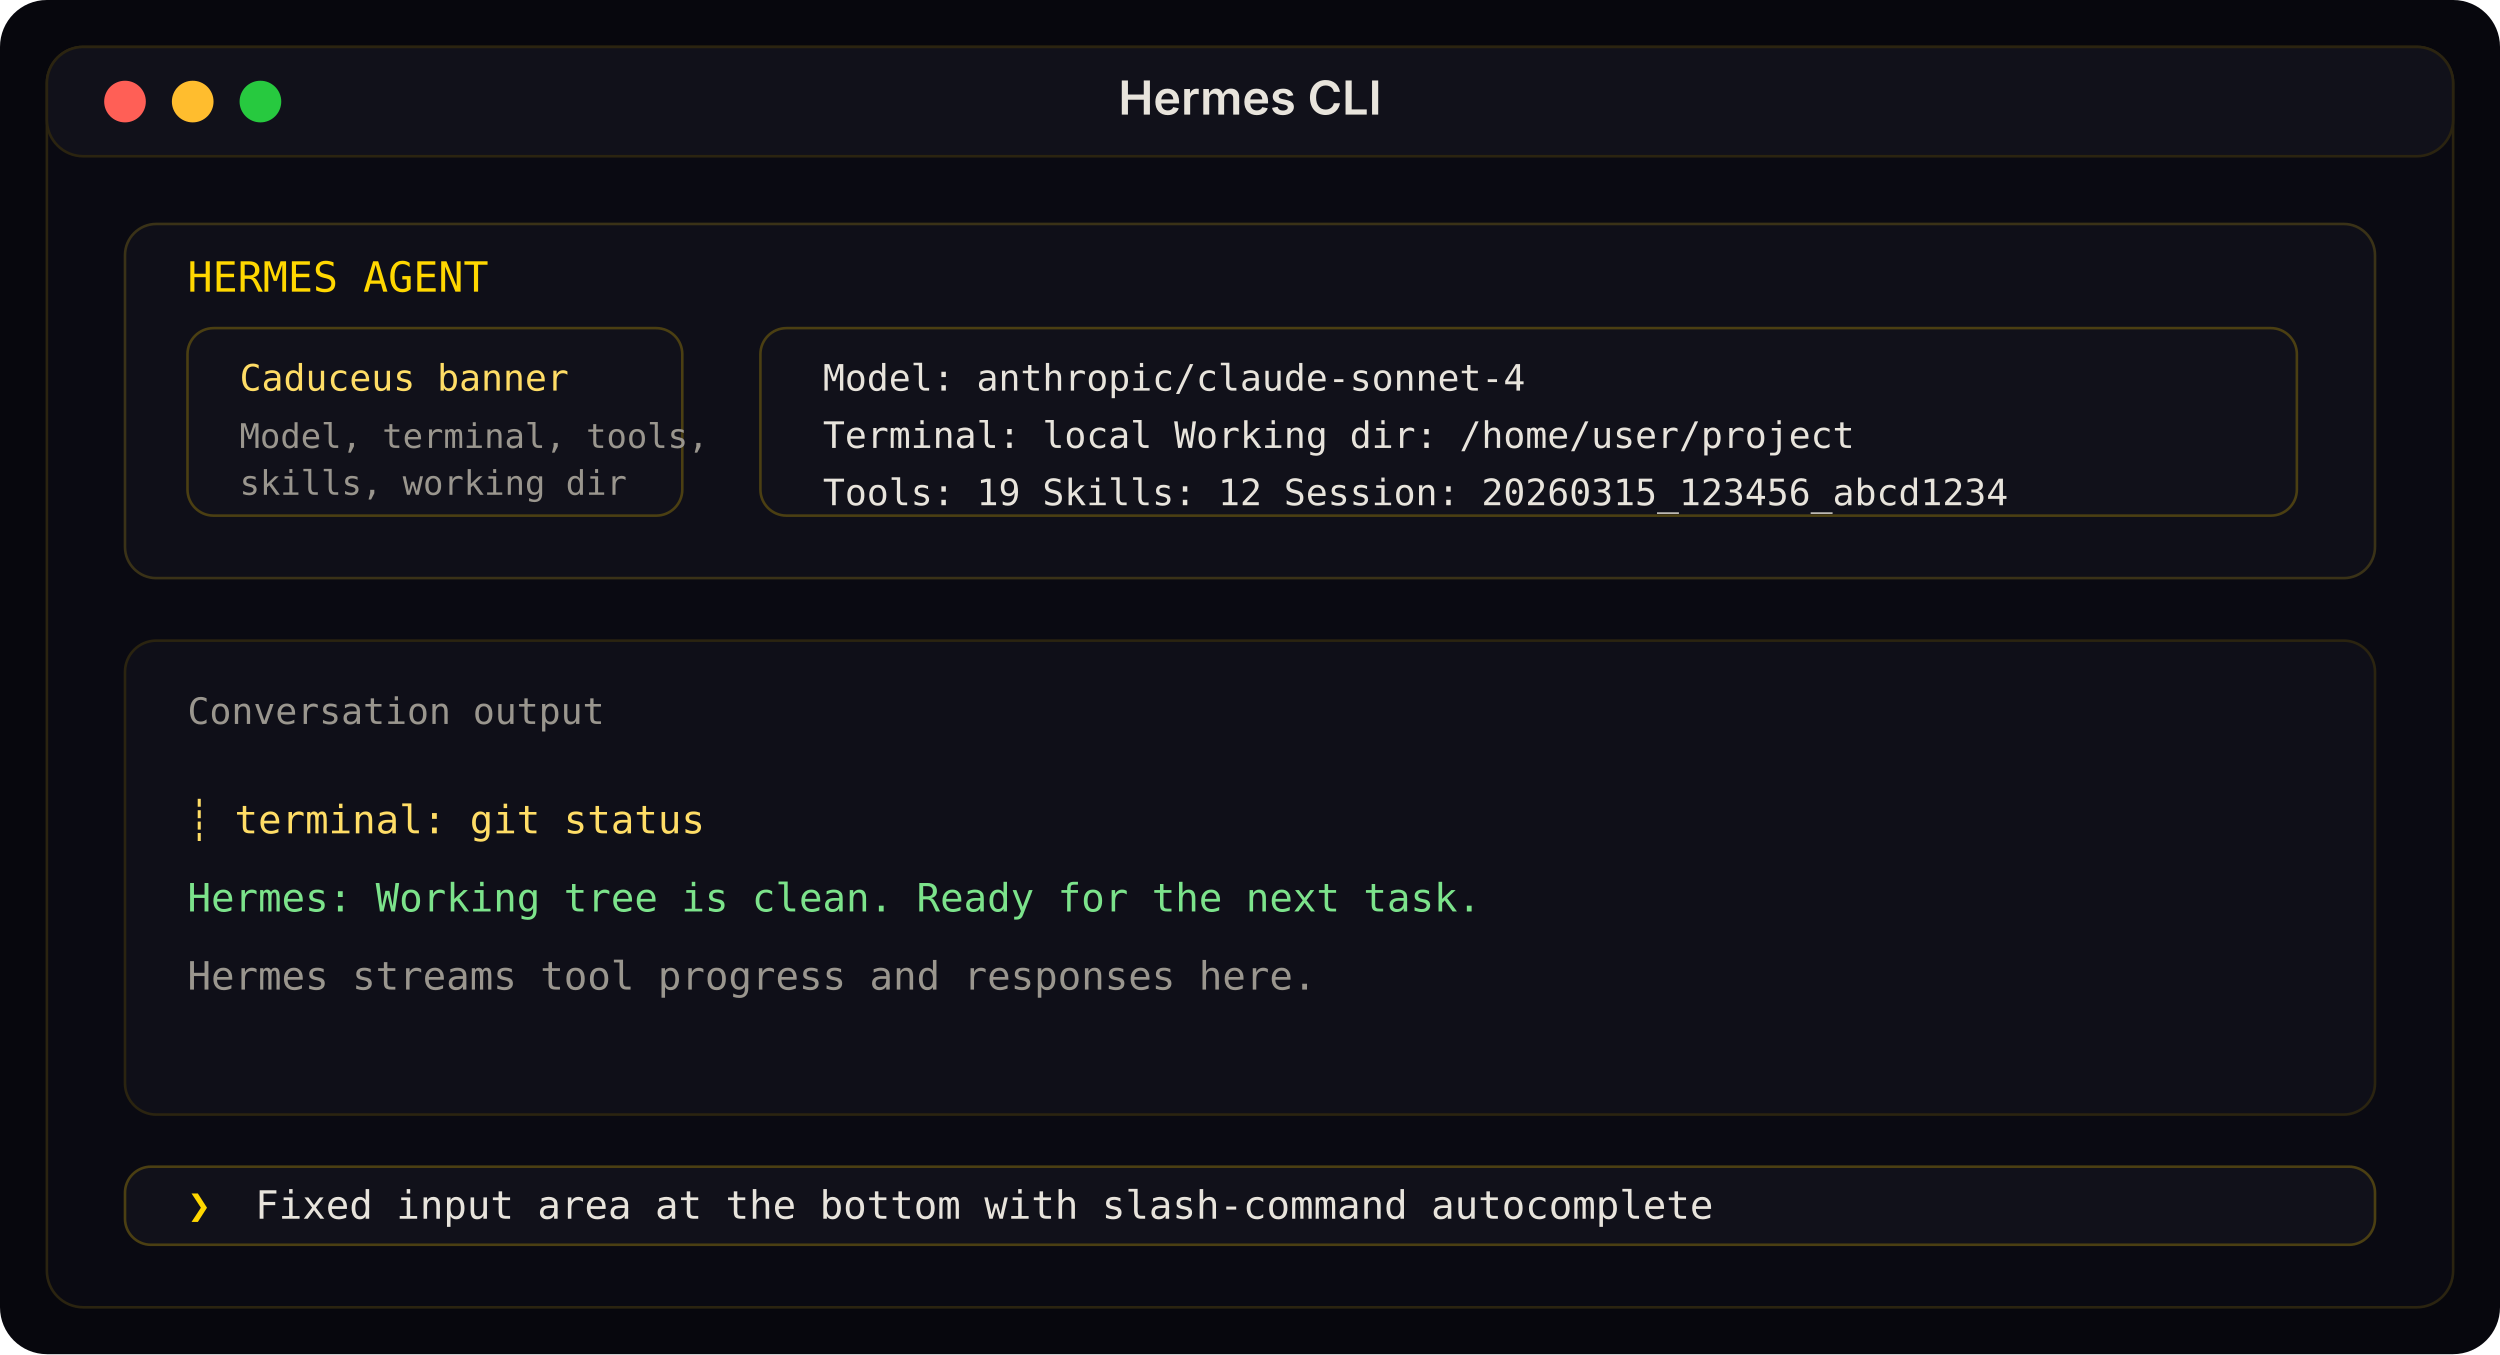
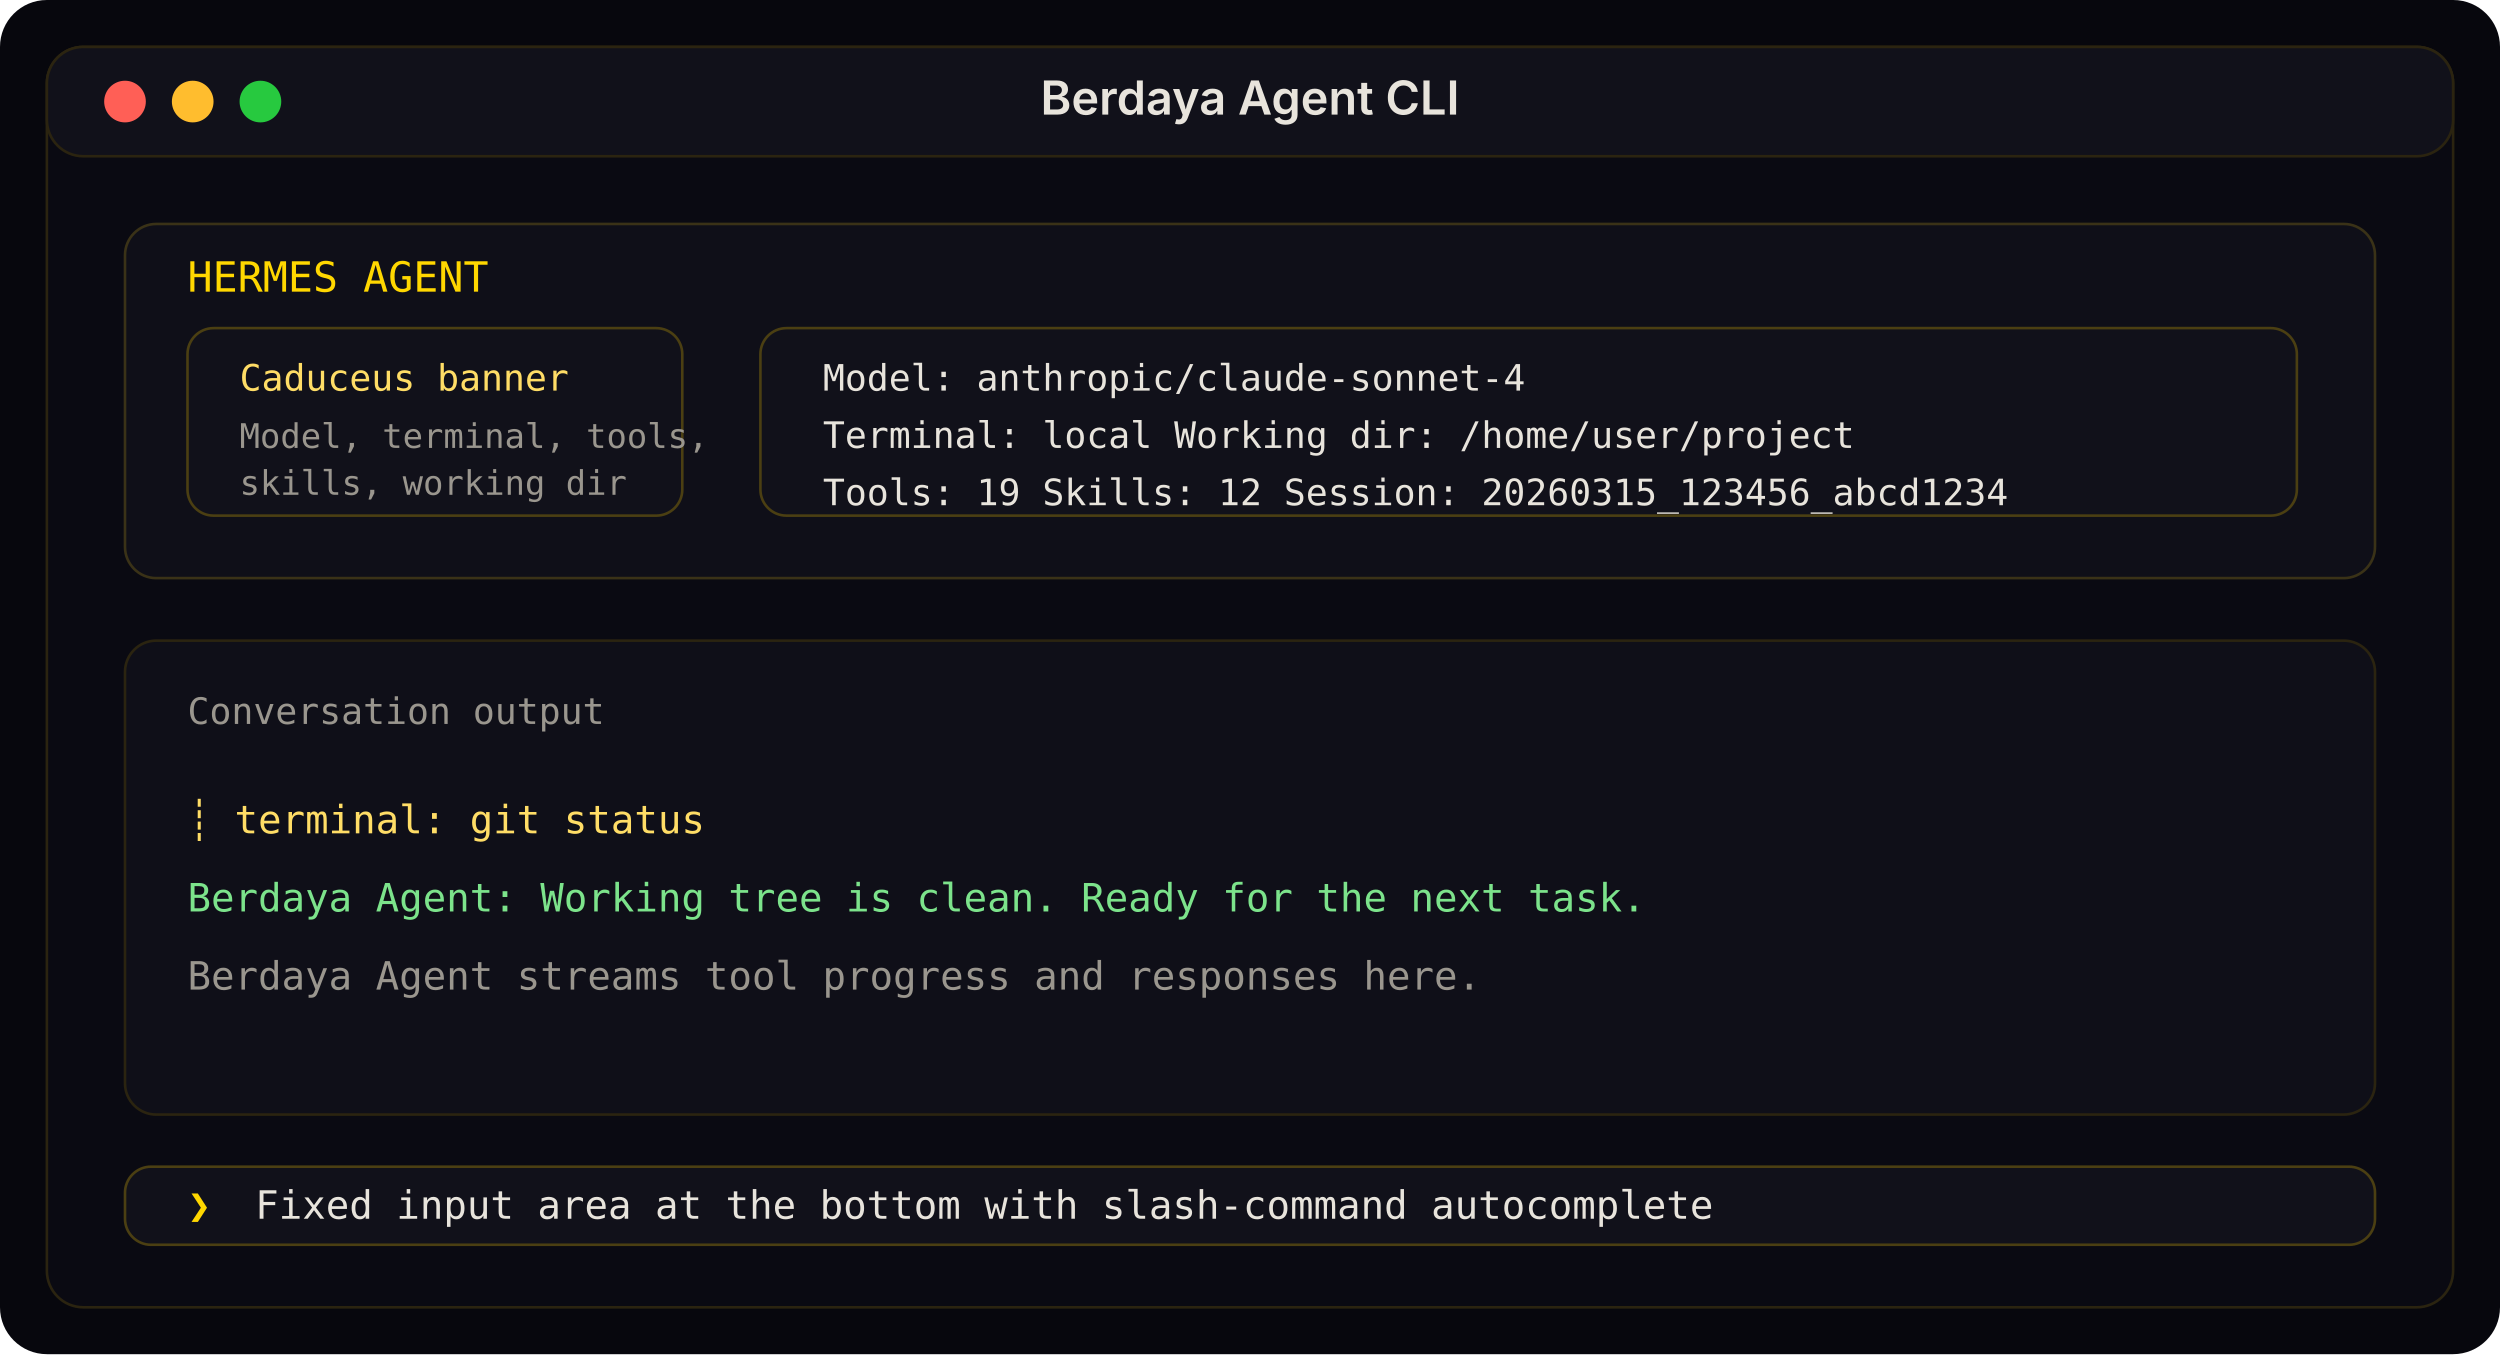
<svg xmlns="http://www.w3.org/2000/svg" width="960" height="520" viewBox="0 0 960 520" role="img" aria-labelledby="title desc">
  <rect width="960" height="520" rx="18" fill="#07070d" />
  <rect x="18" y="18" width="924" height="484" rx="14" fill="#0a0a12" stroke="#2b2410" />
  <rect x="18" y="18" width="924" height="42" rx="14" fill="#11111a" stroke="#2b2410" />
  <circle cx="48" cy="39" r="8" fill="#ff5f56" />
  <circle cx="74" cy="39" r="8" fill="#ffbd2e" />
  <circle cx="100" cy="39" r="8" fill="#27c93f" />
-   <text x="480" y="44" text-anchor="middle" fill="#e8e4dc" font-family="Inter, sans-serif" font-size="18" font-weight="600">Hermes CLI</text>
+   <text x="480" y="44" text-anchor="middle" fill="#e8e4dc" font-family="Inter, sans-serif" font-size="18" font-weight="600">Berdaya Agent CLI</text>
  <rect x="48" y="86" width="864" height="136" rx="12" fill="#0f0f18" stroke="#3a3217" />
  <text x="72" y="112" fill="#ffd700" font-family="JetBrains Mono, monospace" font-size="16">HERMES AGENT</text>
  <rect x="72" y="126" width="190" height="72" rx="10" fill="#11111a" stroke="#4b3f12" />
  <text x="92" y="150" fill="#ffdd66" font-family="JetBrains Mono, monospace" font-size="14">Caduceus banner</text>
  <text x="92" y="172" fill="#9a968e" font-family="JetBrains Mono, monospace" font-size="13">Model, terminal, tools,</text>
  <text x="92" y="190" fill="#9a968e" font-family="JetBrains Mono, monospace" font-size="13">skills, working dir</text>
  <rect x="292" y="126" width="590" height="72" rx="10" fill="#11111a" stroke="#4b3f12" />
  <text x="316" y="150" fill="#e8e4dc" font-family="JetBrains Mono, monospace" font-size="14">Model: anthropic/claude-sonnet-4</text>
  <text x="316" y="172" fill="#e8e4dc" font-family="JetBrains Mono, monospace" font-size="14">Terminal: local   Working dir: /home/user/project</text>
  <text x="316" y="194" fill="#e8e4dc" font-family="JetBrains Mono, monospace" font-size="14">Tools: 19   Skills: 12   Session: 20260315_123456_abcd1234</text>
  <rect x="48" y="246" width="864" height="182" rx="12" fill="#0f0f18" stroke="#2b2410" />
  <text x="72" y="278" fill="#9a968e" font-family="JetBrains Mono, monospace" font-size="14">Conversation output</text>
  <text x="72" y="320" fill="#ffdd66" font-family="JetBrains Mono, monospace" font-size="15">┊ terminal: git status</text>
-   <text x="72" y="350" fill="#7ce38b" font-family="JetBrains Mono, monospace" font-size="15">Hermes: Working tree is clean. Ready for the next task.</text>
-   <text x="72" y="380" fill="#9a968e" font-family="JetBrains Mono, monospace" font-size="15">Hermes streams tool progress and responses here.</text>
+   <text x="72" y="350" fill="#7ce38b" font-family="JetBrains Mono, monospace" font-size="15">Berdaya Agent: Working tree is clean. Ready for the next task.</text>
+   <text x="72" y="380" fill="#9a968e" font-family="JetBrains Mono, monospace" font-size="15">Berdaya Agent streams tool progress and responses here.</text>
  <rect x="48" y="448" width="864" height="30" rx="10" fill="#11111a" stroke="#4b3f12" />
  <text x="72" y="468" fill="#ffd700" font-family="JetBrains Mono, monospace" font-size="15">❯</text>
  <text x="98" y="468" fill="#e8e4dc" font-family="JetBrains Mono, monospace" font-size="15">Fixed input area at the bottom with slash-command autocomplete</text>
</svg>
